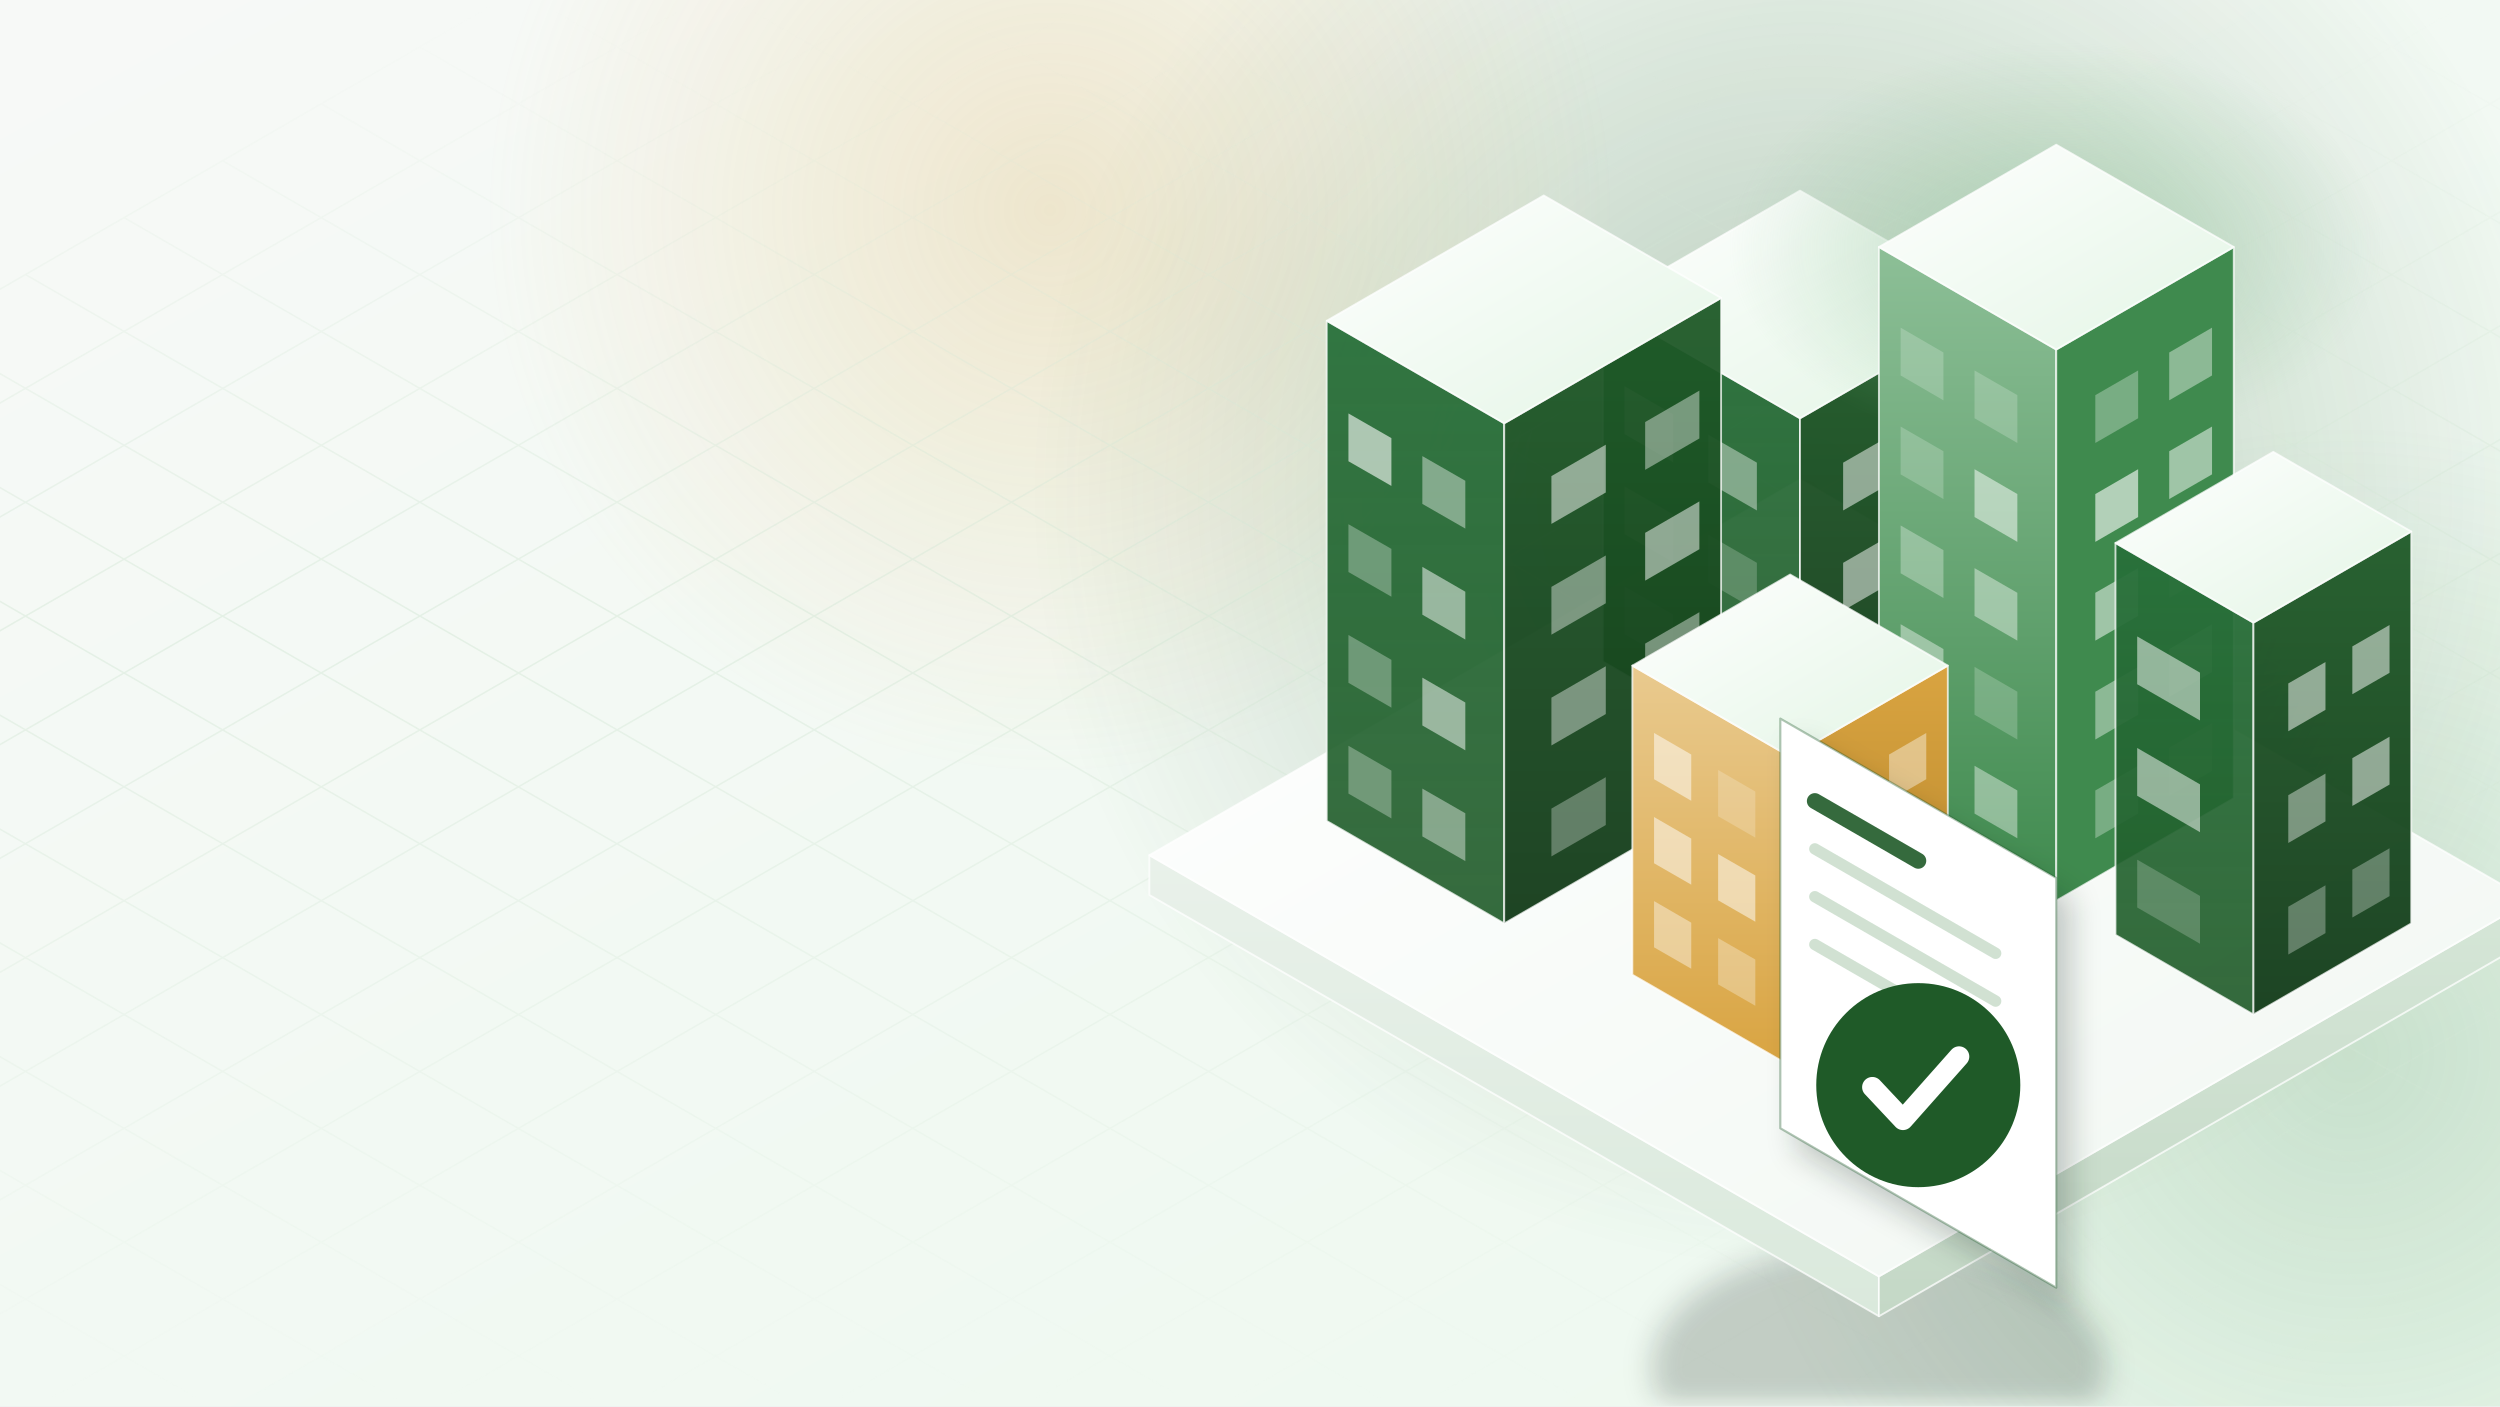
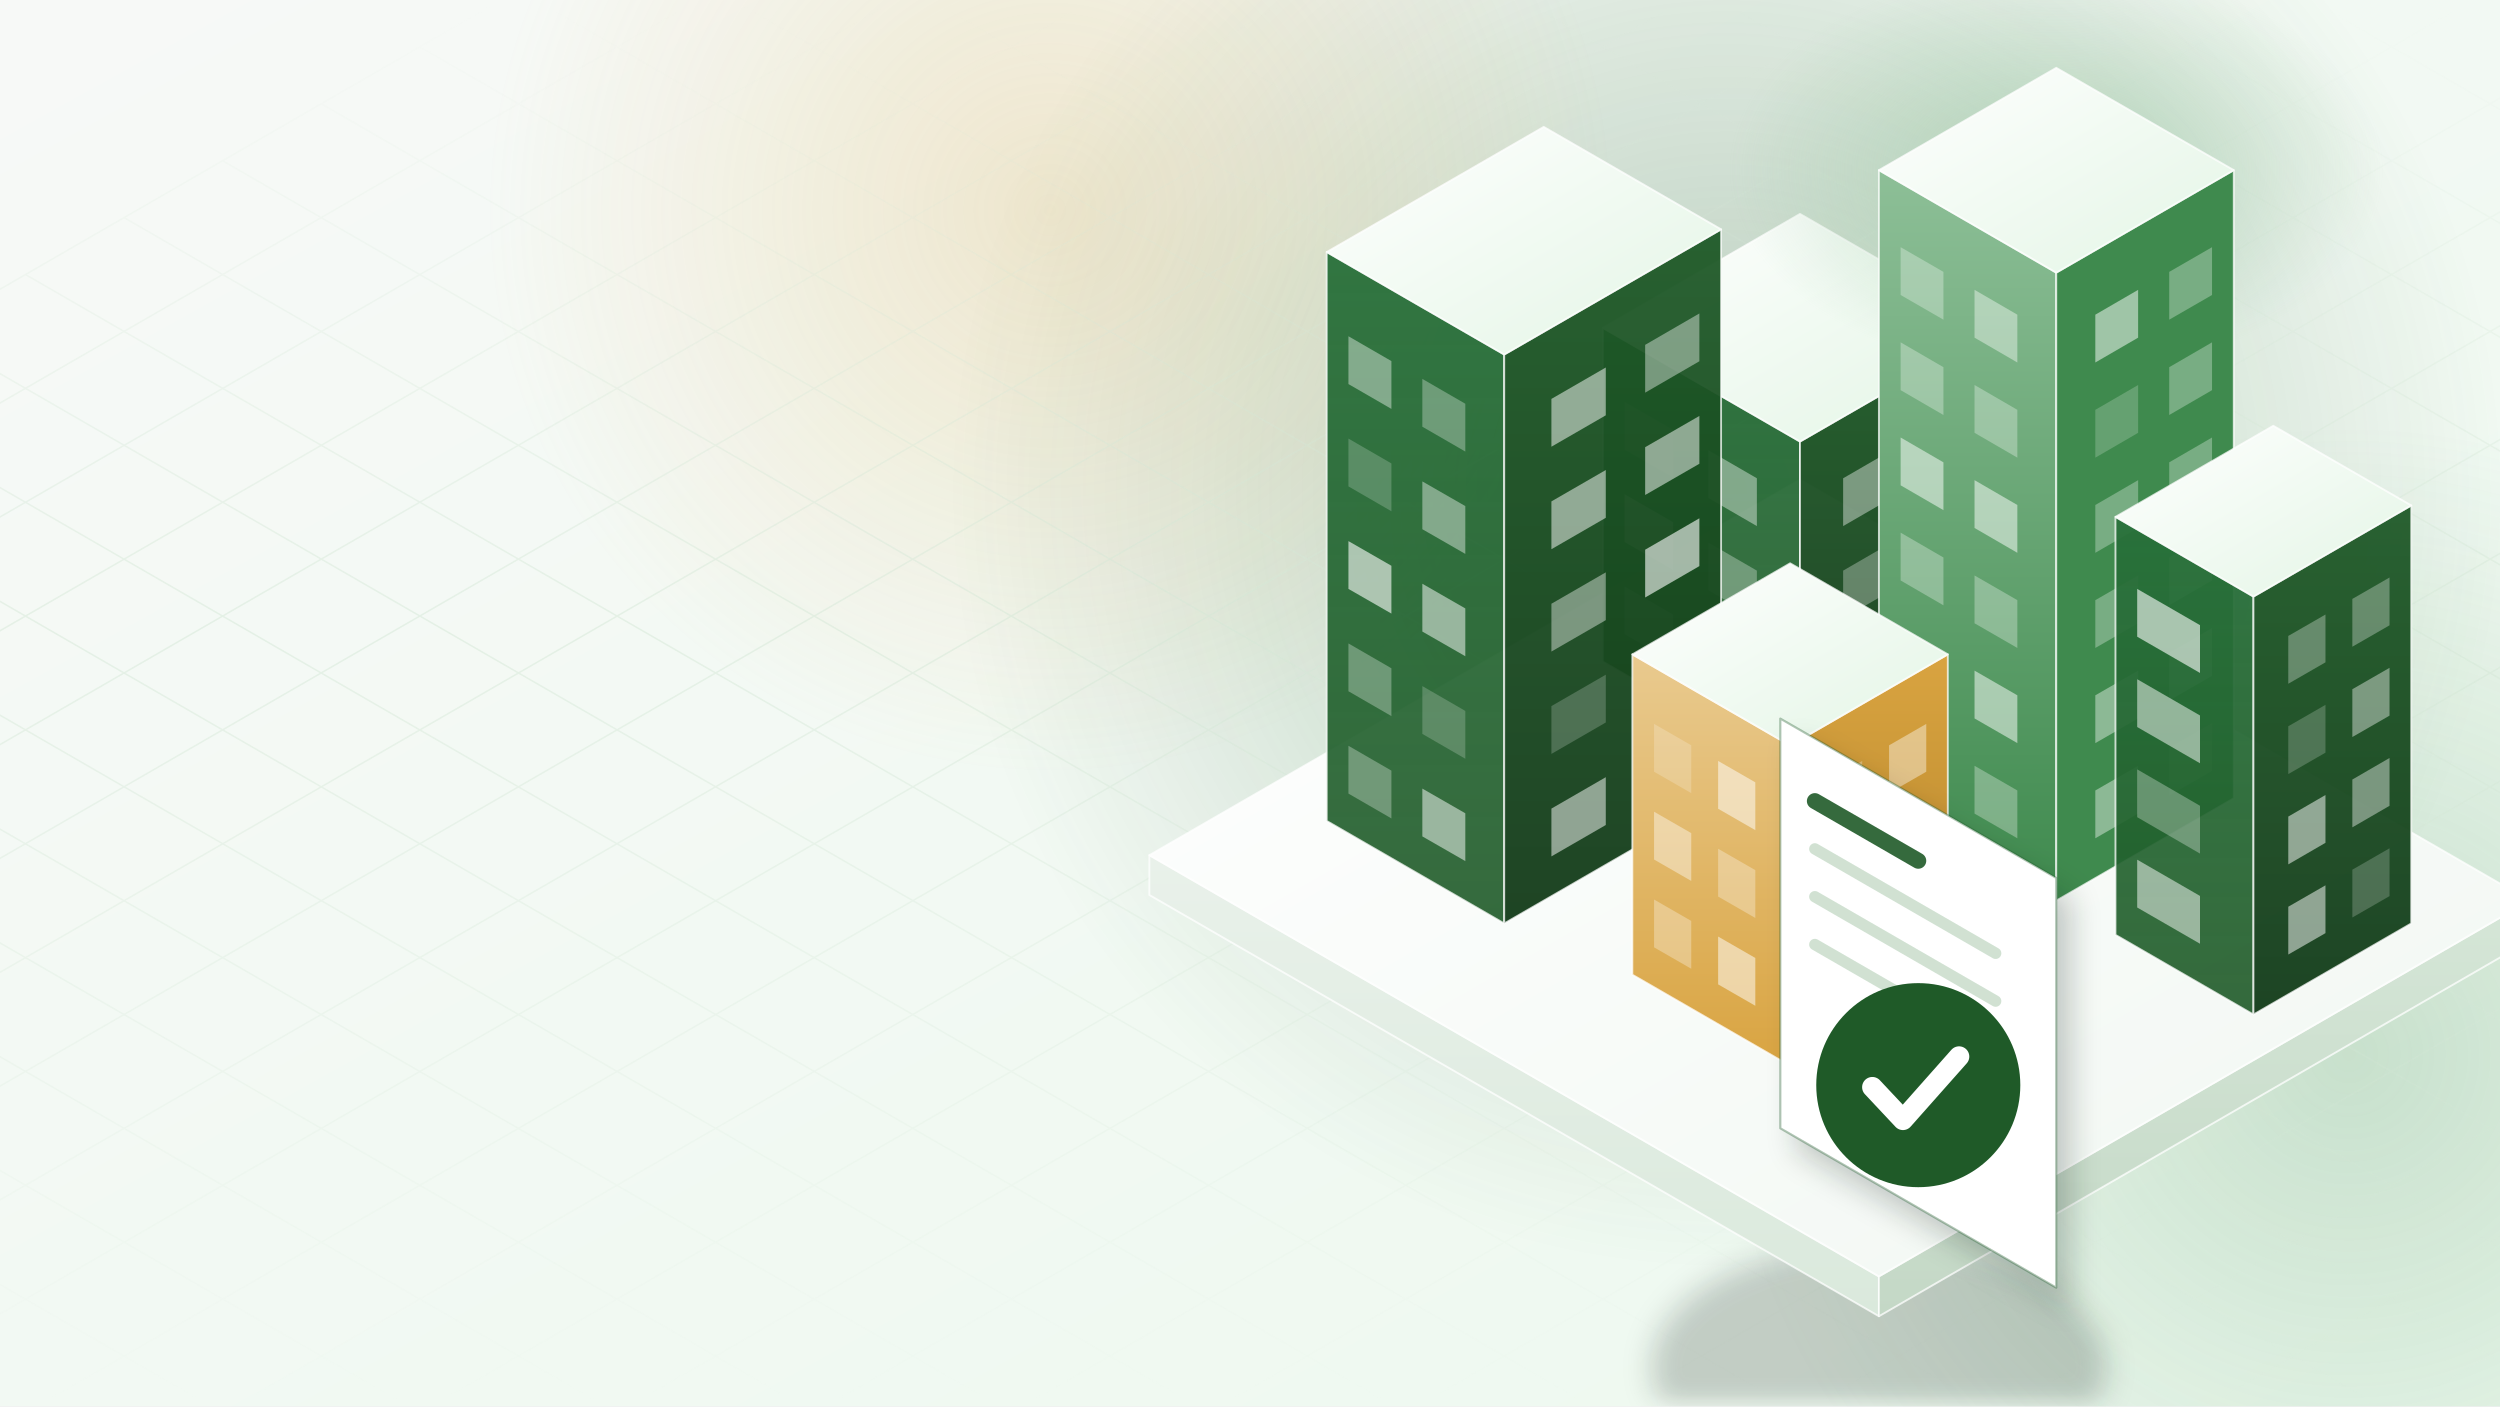
<svg xmlns="http://www.w3.org/2000/svg" viewBox="0 0 1600 900" preserveAspectRatio="xMidYMid slice">
  <defs>
    <linearGradient id="gBg" x1="0" y1="0" x2="1" y2="1">
      <stop offset="0" stop-color="#F7F9F7" />
      <stop offset="1" stop-color="#EDF9EF" />
    </linearGradient>
    <radialGradient id="gB1">
      <stop offset="0" stop-color="#1F5A28" stop-opacity="0.28" />
      <stop offset="1" stop-color="#1F5A28" stop-opacity="0" />
    </radialGradient>
    <radialGradient id="gB2">
      <stop offset="0" stop-color="#3F8A4E" stop-opacity="0.22" />
      <stop offset="1" stop-color="#3F8A4E" stop-opacity="0" />
    </radialGradient>
    <radialGradient id="gB3">
      <stop offset="0" stop-color="#D9A441" stop-opacity="0.22" />
      <stop offset="1" stop-color="#D9A441" stop-opacity="0" />
    </radialGradient>
    <radialGradient id="gGlow">
      <stop offset="0" stop-color="#8DBF97" stop-opacity=".55" />
      <stop offset="1" stop-color="#8DBF97" stop-opacity="0" />
    </radialGradient>
    <linearGradient id="gTop" x1="0" y1="0" x2="1" y2="1">
      <stop offset="0" stop-color="#FFFFFF" />
      <stop offset="1" stop-color="#E3F5E5" />
    </linearGradient>
    <linearGradient id="gLeft" x1="0" y1="0" x2="0" y2="1">
      <stop offset="0" stop-color="#28703A" stop-opacity=".95" />
      <stop offset="1" stop-color="#1F5A28" stop-opacity=".9" />
    </linearGradient>
    <linearGradient id="gRight" x1="0" y1="0" x2="0" y2="1">
      <stop offset="0" stop-color="#1F5A28" stop-opacity=".95" />
      <stop offset="1" stop-color="#123A18" stop-opacity=".95" />
    </linearGradient>
    <linearGradient id="gLeftV" x1="0" y1="0" x2="0" y2="1">
      <stop offset="0" stop-color="#8DBF97" />
      <stop offset="1" stop-color="#3F8A4E" />
    </linearGradient>
    <linearGradient id="gRightV" x1="0" y1="0" x2="0" y2="1">
      <stop offset="0" stop-color="#3F8A4E" />
      <stop offset="1" stop-color="#3F8A4E" />
    </linearGradient>
    <linearGradient id="gLeftC" x1="0" y1="0" x2="0" y2="1">
      <stop offset="0" stop-color="#E9CA8F" />
      <stop offset="1" stop-color="#D9A441" />
    </linearGradient>
    <linearGradient id="gRightC" x1="0" y1="0" x2="0" y2="1">
      <stop offset="0" stop-color="#D9A441" />
      <stop offset="1" stop-color="#AC7C22" />
    </linearGradient>
    <linearGradient id="gLeftR" x1="0" y1="0" x2="0" y2="1">
      <stop offset="0" stop-color="#EACC95" />
      <stop offset="1" stop-color="#D9A441" />
    </linearGradient>
    <linearGradient id="gRightR" x1="0" y1="0" x2="0" y2="1">
      <stop offset="0" stop-color="#D9A441" />
      <stop offset="1" stop-color="#AA7B22" />
    </linearGradient>
    <linearGradient id="gTopW" x1="0" y1="0" x2="1" y2="1">
      <stop offset="0" stop-color="#FFFFFF" />
      <stop offset="1" stop-color="#F1F7F2" />
    </linearGradient>
    <linearGradient id="gLeftW" x1="0" y1="0" x2="0" y2="1">
      <stop offset="0" stop-color="#E9F1EA" />
      <stop offset="1" stop-color="#DAE9DC" />
    </linearGradient>
    <linearGradient id="gRightW" x1="0" y1="0" x2="0" y2="1">
      <stop offset="0" stop-color="#D5E6D7" />
      <stop offset="1" stop-color="#C4D8C6" />
    </linearGradient>
    <linearGradient id="gFade" x1="0" y1="0" x2="0" y2="1">
      <stop offset="0" stop-color="#fff" stop-opacity="0" />
      <stop offset=".45" stop-color="#fff" stop-opacity="1" />
      <stop offset="1" stop-color="#fff" stop-opacity="0" />
    </linearGradient>
    <mask id="mGrid">
      <rect width="100%" height="100%" fill="url(#gFade)" />
    </mask>
    <filter id="fSoft" x="-50%" y="-50%" width="200%" height="200%">
      <feGaussianBlur stdDeviation="9" />
    </filter>
  </defs>
  <defs>
    <radialGradient id="gNode0" cx=".35" cy=".3">
      <stop offset="0" stop-color="#fff" />
      <stop offset=".35" stop-color="#1F5A28" />
      <stop offset="1" stop-color="#123A18" />
    </radialGradient>
    <radialGradient id="gNode1" cx=".35" cy=".3">
      <stop offset="0" stop-color="#fff" />
      <stop offset=".35" stop-color="#3F8A4E" />
      <stop offset="1" stop-color="#3F8A4E" />
    </radialGradient>
    <radialGradient id="gNode2" cx=".35" cy=".3">
      <stop offset="0" stop-color="#fff" />
      <stop offset=".35" stop-color="#D9A441" />
      <stop offset="1" stop-color="#AC7C22" />
    </radialGradient>
  </defs>
  <rect width="100%" height="100%" fill="url(#gBg)" />
-   <circle cx="1157.3" cy="315" r="495" fill="url(#gB1)" />
+   <circle cx="1105.1" cy="315" r="495" fill="url(#gB1)" />
  <circle cx="1504" cy="675" r="405" fill="url(#gB2)" />
  <circle cx="672" cy="135" r="360" fill="url(#gB3)" />
  <g stroke="#D4E7D6" stroke-width="1" opacity="0.5" mask="url(#mGrid)">
    <line x1="1152" y1="-480" x2="-614.7" y2="540" />
    <line x1="1152" y1="-480" x2="2918.7" y2="540" />
    <line x1="1215.1" y1="-443.6" x2="-551.6" y2="576.4" />
    <line x1="1088.9" y1="-443.6" x2="2855.6" y2="576.4" />
    <line x1="1278.2" y1="-407.1" x2="-488.5" y2="612.9" />
    <line x1="1025.8" y1="-407.1" x2="2792.5" y2="612.9" />
    <line x1="1341.3" y1="-370.7" x2="-425.4" y2="649.3" />
    <line x1="962.7" y1="-370.7" x2="2729.4" y2="649.3" />
    <line x1="1404.4" y1="-334.3" x2="-362.3" y2="685.7" />
    <line x1="899.6" y1="-334.3" x2="2666.3" y2="685.7" />
    <line x1="1467.5" y1="-297.9" x2="-299.2" y2="722.1" />
    <line x1="836.5" y1="-297.9" x2="2603.2" y2="722.1" />
    <line x1="1530.6" y1="-261.4" x2="-236.1" y2="758.6" />
    <line x1="773.4" y1="-261.4" x2="2540.1" y2="758.6" />
    <line x1="1593.7" y1="-225" x2="-173" y2="795" />
    <line x1="710.3" y1="-225" x2="2477" y2="795" />
    <line x1="1656.8" y1="-188.6" x2="-109.9" y2="831.4" />
    <line x1="647.2" y1="-188.6" x2="2413.9" y2="831.4" />
    <line x1="1719.9" y1="-152.1" x2="-46.8" y2="867.9" />
    <line x1="584.1" y1="-152.1" x2="2350.8" y2="867.9" />
    <line x1="1783" y1="-115.7" x2="16.3" y2="904.3" />
    <line x1="521" y1="-115.7" x2="2287.7" y2="904.3" />
    <line x1="1846.1" y1="-79.3" x2="79.4" y2="940.7" />
    <line x1="457.9" y1="-79.3" x2="2224.6" y2="940.7" />
    <line x1="1909.2" y1="-42.9" x2="142.5" y2="977.1" />
    <line x1="394.8" y1="-42.9" x2="2161.5" y2="977.1" />
    <line x1="1972.2" y1="-6.4" x2="205.6" y2="1013.6" />
    <line x1="331.8" y1="-6.4" x2="2098.4" y2="1013.6" />
    <line x1="2035.3" y1="30" x2="268.7" y2="1050" />
    <line x1="268.7" y1="30" x2="2035.3" y2="1050" />
    <line x1="2098.4" y1="66.4" x2="331.8" y2="1086.4" />
    <line x1="205.6" y1="66.4" x2="1972.2" y2="1086.4" />
    <line x1="2161.5" y1="102.9" x2="394.8" y2="1122.9" />
    <line x1="142.5" y1="102.9" x2="1909.2" y2="1122.9" />
    <line x1="2224.6" y1="139.3" x2="457.9" y2="1159.3" />
    <line x1="79.4" y1="139.3" x2="1846.1" y2="1159.3" />
    <line x1="2287.7" y1="175.7" x2="521" y2="1195.7" />
    <line x1="16.3" y1="175.7" x2="1783" y2="1195.7" />
    <line x1="2350.8" y1="212.1" x2="584.1" y2="1232.1" />
    <line x1="-46.8" y1="212.1" x2="1719.9" y2="1232.1" />
    <line x1="2413.9" y1="248.6" x2="647.2" y2="1268.6" />
    <line x1="-109.9" y1="248.6" x2="1656.8" y2="1268.6" />
    <line x1="2477" y1="285" x2="710.3" y2="1305" />
    <line x1="-173" y1="285" x2="1593.7" y2="1305" />
    <line x1="2540.1" y1="321.4" x2="773.4" y2="1341.4" />
    <line x1="-236.1" y1="321.4" x2="1530.6" y2="1341.4" />
    <line x1="2603.2" y1="357.9" x2="836.5" y2="1377.9" />
    <line x1="-299.2" y1="357.9" x2="1467.5" y2="1377.9" />
    <line x1="2666.3" y1="394.3" x2="899.6" y2="1414.3" />
    <line x1="-362.3" y1="394.3" x2="1404.4" y2="1414.3" />
    <line x1="2729.4" y1="430.7" x2="962.7" y2="1450.7" />
    <line x1="-425.4" y1="430.7" x2="1341.3" y2="1450.7" />
    <line x1="2792.5" y1="467.1" x2="1025.8" y2="1487.1" />
    <line x1="-488.5" y1="467.1" x2="1278.2" y2="1487.1" />
    <line x1="2855.6" y1="503.6" x2="1088.9" y2="1523.6" />
    <line x1="-551.6" y1="503.6" x2="1215.1" y2="1523.6" />
    <line x1="2918.7" y1="540" x2="1152" y2="1560" />
    <line x1="-614.7" y1="540" x2="1152" y2="1560" />
  </g>
  <ellipse cx="1202.5" cy="875.1" rx="145.7" ry="80.1" fill="#111F13" opacity="0.2" filter="url(#fSoft)" />
  <g>
    <polygon points="735.6,572.8 1202.5,842.4 1202.5,816.9 735.6,547.3" fill="url(#gLeftW)" stroke="rgba(255,255,255,.75)" stroke-width="1.2" stroke-linejoin="round" />
    <polygon points="1618.9,601.9 1202.5,842.4 1202.5,816.9 1618.9,576.4" fill="url(#gRightW)" stroke="rgba(255,255,255,.75)" stroke-width="1.2" stroke-linejoin="round" />
    <polygon points="1152,306.9 1618.9,576.4 1202.5,816.9 735.6,547.3" fill="url(#gTopW)" stroke="rgba(255,255,255,.75)" stroke-width="1.2" stroke-linejoin="round" />
  </g>
  <g>
-     <polygon points="1025.8,423.4 1152,496.3 1152,267.7 1025.8,194.8" fill="url(#gLeft)" stroke="rgba(255,255,255,.75)" stroke-width="1.2" stroke-linejoin="round" />
-     <polygon points="1278.2,423.4 1152,496.3 1152,267.7 1278.2,194.8" fill="url(#gRight)" stroke="rgba(255,255,255,.75)" stroke-width="1.2" stroke-linejoin="round" />
-     <polygon points="1152,122 1278.2,194.8 1152,267.7 1025.8,194.8" fill="url(#gTop)" stroke="rgba(255,255,255,.75)" stroke-width="1.2" stroke-linejoin="round" />
-     <polygon points="1039.7,405.9 1070.8,423.9 1070.8,393.3 1039.7,375.3" fill="#FFFFFF" opacity="0.2" />
-     <polygon points="1093.3,436.9 1124.4,454.9 1124.4,424.3 1093.3,406.3" fill="#FFFFFF" opacity="0.4" />
+     <polygon points="1025.8,423.4 1152,496.3 1152,282.6 1025.8,209.8" fill="url(#gLeft)" stroke="rgba(255,255,255,.75)" stroke-width="1.2" stroke-linejoin="round" />
+     <polygon points="1278.2,423.4 1152,496.3 1152,282.6 1278.2,209.8" fill="url(#gRight)" stroke="rgba(255,255,255,.75)" stroke-width="1.2" stroke-linejoin="round" />
+     <polygon points="1152,136.9 1278.2,209.8 1152,282.6 1025.8,209.8" fill="url(#gTop)" stroke="rgba(255,255,255,.75)" stroke-width="1.2" stroke-linejoin="round" />
+     <polygon points="1039.7,405.9 1070.8,423.9 1070.8,393.3 1039.7,375.3" fill="#FFFFFF" opacity="0.3" />
+     <polygon points="1093.3,436.9 1124.4,454.9 1124.4,424.3 1093.3,406.3" fill="#FFFFFF" opacity="0.2" />
    <polygon points="1264.3,405.9 1233.2,423.9 1233.2,393.3 1264.3,375.3" fill="#FFFFFF" opacity="0.4" />
-     <polygon points="1210.7,436.9 1179.6,454.9 1179.6,424.3 1210.7,406.3" fill="#FFFFFF" opacity="0.2" />
-     <polygon points="1039.7,341.9 1070.8,359.8 1070.8,329.2 1039.7,311.3" fill="#FFFFFF" opacity="0.3" />
-     <polygon points="1093.3,372.8 1124.4,390.8 1124.4,360.2 1093.3,342.2" fill="#FFFFFF" opacity="0.2" />
-     <polygon points="1264.3,341.9 1233.2,359.8 1233.2,329.2 1264.3,311.3" fill="#FFFFFF" opacity="0.2" />
-     <polygon points="1210.7,372.8 1179.6,390.8 1179.6,360.2 1210.7,342.2" fill="#FFFFFF" opacity="0.5" />
-     <polygon points="1039.7,277.8 1070.8,295.8 1070.8,265.2 1039.7,247.2" fill="#FFFFFF" opacity="0.5" />
-     <polygon points="1093.3,308.8 1124.4,326.7 1124.4,296.1 1093.3,278.2" fill="#FFFFFF" opacity="0.4" />
-     <polygon points="1264.3,277.8 1233.2,295.8 1233.2,265.2 1264.3,247.2" fill="#FFFFFF" opacity="0.2" />
-     <polygon points="1210.7,308.8 1179.6,326.7 1179.6,296.1 1210.7,278.2" fill="#FFFFFF" opacity="0.5" />
-   </g>
-   <g>
-     <ellipse cx="1316" cy="158.1" rx="209.8" ry="131.1" fill="url(#gGlow)" />
-     <polygon points="1202.5,510.9 1316,576.4 1316,223.7 1202.5,158.1" fill="url(#gLeftV)" stroke="rgba(255,255,255,.75)" stroke-width="1.2" stroke-linejoin="round" />
-     <polygon points="1429.6,510.9 1316,576.4 1316,223.7 1429.6,158.1" fill="url(#gRightV)" stroke="rgba(255,255,255,.75)" stroke-width="1.2" stroke-linejoin="round" />
-     <polygon points="1316,92.6 1429.6,158.1 1316,223.7 1202.5,158.1" fill="url(#gTop)" stroke="rgba(255,255,255,.75)" stroke-width="1.2" stroke-linejoin="round" />
-     <polygon points="1216.4,493.4 1243.8,509.2 1243.8,478.6 1216.4,462.8" fill="#FFFFFF" opacity="0.3" />
-     <polygon points="1263.7,520.7 1291.1,536.5 1291.1,505.9 1263.7,490.1" fill="#FFFFFF" opacity="0.4" />
+     <polygon points="1210.7,436.9 1179.6,454.9 1179.6,424.3 1210.7,406.3" fill="#FFFFFF" opacity="0.4" />
+     <polygon points="1039.7,346.9 1070.8,364.8 1070.8,334.2 1039.7,316.3" fill="#FFFFFF" opacity="0.5" />
+     <polygon points="1093.3,377.8 1124.4,395.8 1124.4,365.2 1093.3,347.2" fill="#FFFFFF" opacity="0.3" />
+     <polygon points="1264.3,346.9 1233.2,364.8 1233.2,334.2 1264.3,316.3" fill="#FFFFFF" opacity="0.4" />
+     <polygon points="1210.7,377.8 1179.6,395.8 1179.6,365.2 1210.7,347.2" fill="#FFFFFF" opacity="0.3" />
+     <polygon points="1039.7,287.8 1070.8,305.7 1070.8,275.1 1039.7,257.2" fill="#FFFFFF" opacity="0.2" />
+     <polygon points="1093.3,318.7 1124.4,336.7 1124.4,306.1 1093.3,288.1" fill="#FFFFFF" opacity="0.4" />
+     <polygon points="1264.3,287.8 1233.2,305.7 1233.2,275.1 1264.3,257.2" fill="#FFFFFF" opacity="0.3" />
+     <polygon points="1210.7,318.7 1179.6,336.7 1179.6,306.1 1210.7,288.1" fill="#FFFFFF" opacity="0.4" />
+   </g>
+   <g>
+     <ellipse cx="1316" cy="108.9" rx="209.8" ry="131.1" fill="url(#gGlow)" />
+     <polygon points="1202.5,510.9 1316,576.4 1316,174.5 1202.5,108.9" fill="url(#gLeftV)" stroke="rgba(255,255,255,.75)" stroke-width="1.2" stroke-linejoin="round" />
+     <polygon points="1429.6,510.9 1316,576.4 1316,174.5 1429.6,108.9" fill="url(#gRightV)" stroke="rgba(255,255,255,.75)" stroke-width="1.2" stroke-linejoin="round" />
+     <polygon points="1316,43.4 1429.6,108.9 1316,174.5 1202.5,108.9" fill="url(#gTop)" stroke="rgba(255,255,255,.75)" stroke-width="1.2" stroke-linejoin="round" />
+     <polygon points="1216.4,493.4 1243.8,509.2 1243.8,478.6 1216.4,462.8" fill="#FFFFFF" opacity="0.5" />
+     <polygon points="1263.7,520.7 1291.1,536.5 1291.1,505.9 1263.7,490.1" fill="#FFFFFF" opacity="0.3" />
    <polygon points="1415.7,493.4 1388.3,509.2 1388.3,478.6 1415.7,462.8" fill="#FFFFFF" opacity="0.2" />
-     <polygon points="1368.4,520.7 1341,536.5 1341,505.9 1368.4,490.1" fill="#FFFFFF" opacity="0.3" />
-     <polygon points="1216.4,430.1 1243.8,446 1243.8,415.4 1216.4,399.5" fill="#FFFFFF" opacity="0.4" />
-     <polygon points="1263.7,457.4 1291.1,473.3 1291.1,442.7 1263.7,426.8" fill="#FFFFFF" opacity="0.2" />
-     <polygon points="1415.7,430.1 1388.3,446 1388.3,415.4 1415.7,399.5" fill="#FFFFFF" opacity="0.4" />
-     <polygon points="1368.4,457.4 1341,473.3 1341,442.7 1368.4,426.8" fill="#FFFFFF" opacity="0.4" />
-     <polygon points="1216.4,366.9 1243.8,382.7 1243.8,352.1 1216.4,336.3" fill="#FFFFFF" opacity="0.3" />
-     <polygon points="1263.7,394.2 1291.1,410 1291.1,379.4 1263.7,363.6" fill="#FFFFFF" opacity="0.4" />
-     <polygon points="1415.7,366.9 1388.3,382.7 1388.3,352.1 1415.7,336.3" fill="#FFFFFF" opacity="0.2" />
-     <polygon points="1368.4,394.2 1341,410 1341,379.4 1368.4,363.6" fill="#FFFFFF" opacity="0.5" />
-     <polygon points="1216.4,303.6 1243.8,319.4 1243.8,288.8 1216.4,273" fill="#FFFFFF" opacity="0.2" />
-     <polygon points="1263.7,330.9 1291.1,346.8 1291.1,316.2 1263.7,300.3" fill="#FFFFFF" opacity="0.5" />
-     <polygon points="1415.7,303.6 1388.3,319.4 1388.3,288.8 1415.7,273" fill="#FFFFFF" opacity="0.5" />
-     <polygon points="1368.4,330.9 1341,346.8 1341,316.2 1368.4,300.3" fill="#FFFFFF" opacity="0.6" />
-     <polygon points="1216.4,240.3 1243.8,256.2 1243.8,225.6 1216.4,209.7" fill="#FFFFFF" opacity="0.2" />
-     <polygon points="1263.7,267.7 1291.1,283.5 1291.1,252.9 1263.7,237.1" fill="#FFFFFF" opacity="0.2" />
-     <polygon points="1415.7,240.3 1388.3,256.2 1388.3,225.6 1415.7,209.7" fill="#FFFFFF" opacity="0.4" />
-     <polygon points="1368.4,267.7 1341,283.5 1341,252.9 1368.4,237.1" fill="#FFFFFF" opacity="0.3" />
-   </g>
-   <g>
-     <polygon points="849.1,525.4 962.7,591 962.7,270.9 849.1,205.3" fill="url(#gLeft)" stroke="rgba(255,255,255,.75)" stroke-width="1.2" stroke-linejoin="round" />
-     <polygon points="1101.5,510.9 962.7,591 962.7,270.9 1101.5,190.7" fill="url(#gRight)" stroke="rgba(255,255,255,.75)" stroke-width="1.2" stroke-linejoin="round" />
-     <polygon points="988,125.1 1101.5,190.7 962.7,270.9 849.1,205.3" fill="url(#gTop)" stroke="rgba(255,255,255,.75)" stroke-width="1.2" stroke-linejoin="round" />
+     <polygon points="1368.4,520.7 1341,536.5 1341,505.9 1368.4,490.1" fill="#FFFFFF" opacity="0.4" />
+     <polygon points="1216.4,432.5 1243.8,448.3 1243.8,417.7 1216.4,401.9" fill="#FFFFFF" opacity="0.3" />
+     <polygon points="1263.7,459.8 1291.1,475.6 1291.1,445 1263.7,429.2" fill="#FFFFFF" opacity="0.5" />
+     <polygon points="1415.7,432.5 1388.3,448.3 1388.3,417.7 1415.7,401.9" fill="#FFFFFF" opacity="0.4" />
+     <polygon points="1368.4,459.8 1341,475.6 1341,445 1368.4,429.2" fill="#FFFFFF" opacity="0.4" />
+     <polygon points="1216.4,371.5 1243.8,387.4 1243.8,356.8 1216.4,340.9" fill="#FFFFFF" opacity="0.3" />
+     <polygon points="1263.7,398.9 1291.1,414.7 1291.1,384.1 1263.7,368.3" fill="#FFFFFF" opacity="0.3" />
+     <polygon points="1415.7,371.5 1388.3,387.4 1388.3,356.8 1415.7,340.9" fill="#FFFFFF" opacity="0.4" />
+     <polygon points="1368.4,398.9 1341,414.7 1341,384.1 1368.4,368.3" fill="#FFFFFF" opacity="0.3" />
+     <polygon points="1216.4,310.6 1243.8,326.5 1243.8,295.9 1216.4,280" fill="#FFFFFF" opacity="0.5" />
+     <polygon points="1263.7,337.9 1291.1,353.8 1291.1,323.2 1263.7,307.3" fill="#FFFFFF" opacity="0.5" />
+     <polygon points="1415.7,310.6 1388.3,326.5 1388.3,295.9 1415.7,280" fill="#FFFFFF" opacity="0.3" />
+     <polygon points="1368.4,337.9 1341,353.8 1341,323.2 1368.4,307.3" fill="#FFFFFF" opacity="0.3" />
+     <polygon points="1216.4,249.7 1243.8,265.6 1243.8,235 1216.4,219.1" fill="#FFFFFF" opacity="0.3" />
+     <polygon points="1263.7,277 1291.1,292.9 1291.1,262.3 1263.7,246.4" fill="#FFFFFF" opacity="0.3" />
+     <polygon points="1415.7,249.7 1388.3,265.6 1388.3,235 1415.7,219.1" fill="#FFFFFF" opacity="0.3" />
+     <polygon points="1368.4,277 1341,292.9 1341,262.3 1368.4,246.4" fill="#FFFFFF" opacity="0.2" />
+     <polygon points="1216.4,188.8 1243.8,204.6 1243.8,174 1216.4,158.2" fill="#FFFFFF" opacity="0.3" />
+     <polygon points="1263.7,216.1 1291.1,232 1291.1,201.4 1263.7,185.5" fill="#FFFFFF" opacity="0.4" />
+     <polygon points="1415.7,188.8 1388.3,204.6 1388.3,174 1415.7,158.2" fill="#FFFFFF" opacity="0.3" />
+     <polygon points="1368.4,216.1 1341,232 1341,201.4 1368.4,185.5" fill="#FFFFFF" opacity="0.5" />
+   </g>
+   <g>
+     <polygon points="849.1,525.4 962.7,591 962.7,226.9 849.1,161.3" fill="url(#gLeft)" stroke="rgba(255,255,255,.75)" stroke-width="1.2" stroke-linejoin="round" />
+     <polygon points="1101.5,510.9 962.7,591 962.7,226.9 1101.5,146.8" fill="url(#gRight)" stroke="rgba(255,255,255,.75)" stroke-width="1.2" stroke-linejoin="round" />
+     <polygon points="988,81.2 1101.5,146.8 962.7,226.9 849.1,161.3" fill="url(#gTop)" stroke="rgba(255,255,255,.75)" stroke-width="1.2" stroke-linejoin="round" />
    <polygon points="863,507.9 890.5,523.8 890.5,493.2 863,477.3" fill="#FFFFFF" opacity="0.3" />
-     <polygon points="910.3,535.3 937.8,551.1 937.8,520.5 910.3,504.7" fill="#FFFFFF" opacity="0.4" />
-     <polygon points="1087.6,493.4 1052.9,513.4 1052.9,482.8 1087.6,462.8" fill="#FFFFFF" opacity="0.2" />
-     <polygon points="1027.7,528 992.9,548.1 992.9,517.5 1027.7,497.4" fill="#FFFFFF" opacity="0.3" />
-     <polygon points="863,437 890.5,452.9 890.5,422.3 863,406.4" fill="#FFFFFF" opacity="0.3" />
-     <polygon points="910.3,464.3 937.8,480.2 937.8,449.6 910.3,433.7" fill="#FFFFFF" opacity="0.5" />
-     <polygon points="1087.6,422.4 1052.9,442.5 1052.9,411.9 1087.6,391.8" fill="#FFFFFF" opacity="0.4" />
-     <polygon points="1027.7,457 992.9,477.1 992.9,446.5 1027.7,426.4" fill="#FFFFFF" opacity="0.4" />
-     <polygon points="863,366.1 890.5,381.9 890.5,351.3 863,335.5" fill="#FFFFFF" opacity="0.3" />
-     <polygon points="910.3,393.4 937.8,409.3 937.8,378.7 910.3,362.8" fill="#FFFFFF" opacity="0.5" />
-     <polygon points="1087.6,351.5 1052.9,371.6 1052.9,341 1087.6,320.9" fill="#FFFFFF" opacity="0.5" />
-     <polygon points="1027.7,386.1 992.9,406.2 992.9,375.6 1027.7,355.5" fill="#FFFFFF" opacity="0.4" />
-     <polygon points="863,295.2 890.5,311 890.5,280.4 863,264.6" fill="#FFFFFF" opacity="0.6" />
-     <polygon points="910.3,322.5 937.8,338.3 937.8,307.7 910.3,291.9" fill="#FFFFFF" opacity="0.4" />
-     <polygon points="1087.6,280.6 1052.9,300.7 1052.9,270.1 1087.6,250" fill="#FFFFFF" opacity="0.4" />
-     <polygon points="1027.7,315.2 992.9,335.3 992.9,304.7 1027.7,284.6" fill="#FFFFFF" opacity="0.5" />
-   </g>
-   <g>
-     <polygon points="1353.9,598.3 1442.2,649.3 1442.2,398.5 1353.9,347.5" fill="url(#gLeft)" stroke="rgba(255,255,255,.75)" stroke-width="1.2" stroke-linejoin="round" />
-     <polygon points="1543.2,591 1442.2,649.3 1442.2,398.5 1543.2,340.2" fill="url(#gRight)" stroke="rgba(255,255,255,.75)" stroke-width="1.2" stroke-linejoin="round" />
-     <polygon points="1454.9,289.2 1543.2,340.2 1442.2,398.5 1353.9,347.5" fill="url(#gTop)" stroke="rgba(255,255,255,.75)" stroke-width="1.2" stroke-linejoin="round" />
-     <polygon points="1367.8,580.8 1408,604 1408,573.4 1367.8,550.2" fill="#FFFFFF" opacity="0.2" />
-     <polygon points="1529.3,573.5 1505.5,587.2 1505.5,556.6 1529.3,542.9" fill="#FFFFFF" opacity="0.3" />
-     <polygon points="1488.3,597.2 1464.5,610.9 1464.5,580.3 1488.3,566.6" fill="#FFFFFF" opacity="0.3" />
-     <polygon points="1367.8,509.3 1408,532.6 1408,502 1367.8,478.7" fill="#FFFFFF" opacity="0.5" />
-     <polygon points="1529.3,502.1 1505.5,515.8 1505.5,485.2 1529.3,471.5" fill="#FFFFFF" opacity="0.5" />
-     <polygon points="1488.3,525.7 1464.5,539.5 1464.5,508.9 1488.3,495.1" fill="#FFFFFF" opacity="0.4" />
-     <polygon points="1367.8,437.9 1408,461.1 1408,430.5 1367.8,407.3" fill="#FFFFFF" opacity="0.5" />
-     <polygon points="1529.3,430.6 1505.5,444.3 1505.5,413.7 1529.3,400" fill="#FFFFFF" opacity="0.5" />
-     <polygon points="1488.3,454.3 1464.5,468 1464.5,437.4 1488.3,423.7" fill="#FFFFFF" opacity="0.5" />
-   </g>
-   <g>
-     <polygon points="1044.7,623.8 1145.7,682.1 1145.7,484.3 1044.7,426" fill="url(#gLeftC)" stroke="rgba(255,255,255,.75)" stroke-width="1.2" stroke-linejoin="round" />
-     <polygon points="1246.6,623.8 1145.7,682.1 1145.7,484.3 1246.6,426" fill="url(#gRightC)" stroke="rgba(255,255,255,.75)" stroke-width="1.2" stroke-linejoin="round" />
-     <polygon points="1145.7,367.7 1246.6,426 1145.7,484.3 1044.7,426" fill="url(#gTop)" stroke="rgba(255,255,255,.75)" stroke-width="1.2" stroke-linejoin="round" />
-     <polygon points="1058.6,606.3 1082.4,620 1082.4,590.5 1058.6,576.7" fill="#FFFFFF" opacity="0.4" />
-     <polygon points="1099.6,630 1123.4,643.7 1123.4,614.1 1099.6,600.4" fill="#FFFFFF" opacity="0.3" />
-     <polygon points="1232.8,606.3 1209,620 1209,590.5 1232.8,576.7" fill="#FFFFFF" opacity="0.4" />
-     <polygon points="1191.8,630 1168,643.7 1168,614.1 1191.8,600.4" fill="#FFFFFF" opacity="0.5" />
-     <polygon points="1058.6,552.5 1082.4,566.2 1082.4,536.7 1058.6,522.9" fill="#FFFFFF" opacity="0.5" />
-     <polygon points="1099.6,576.2 1123.4,589.9 1123.4,560.3 1099.6,546.6" fill="#FFFFFF" opacity="0.5" />
-     <polygon points="1232.8,552.5 1209,566.2 1209,536.7 1232.8,522.9" fill="#FFFFFF" opacity="0.5" />
-     <polygon points="1191.8,576.2 1168,589.9 1168,560.3 1191.8,546.6" fill="#FFFFFF" opacity="0.4" />
-     <polygon points="1058.6,498.7 1082.4,512.5 1082.4,482.9 1058.6,469.1" fill="#FFFFFF" opacity="0.5" />
-     <polygon points="1099.6,522.4 1123.4,536.1 1123.4,506.6 1099.6,492.8" fill="#FFFFFF" opacity="0.2" />
-     <polygon points="1232.8,498.7 1209,512.5 1209,482.9 1232.8,469.1" fill="#FFFFFF" opacity="0.4" />
-     <polygon points="1191.8,522.4 1168,536.1 1168,506.6 1191.8,492.8" fill="#FFFFFF" opacity="0.5" />
+     <polygon points="910.3,535.3 937.8,551.1 937.8,520.5 910.3,504.7" fill="#FFFFFF" opacity="0.5" />
+     <polygon points="1087.6,493.4 1052.9,513.4 1052.9,482.8 1087.6,462.8" fill="#FFFFFF" opacity="0.3" />
+     <polygon points="1027.7,528 992.9,548.1 992.9,517.5 1027.7,497.4" fill="#FFFFFF" opacity="0.5" />
+     <polygon points="863,442.4 890.5,458.3 890.5,427.7 863,411.8" fill="#FFFFFF" opacity="0.3" />
+     <polygon points="910.3,469.7 937.8,485.6 937.8,455 910.3,439.1" fill="#FFFFFF" opacity="0.2" />
+     <polygon points="1087.6,427.8 1052.9,447.9 1052.9,417.3 1087.6,397.2" fill="#FFFFFF" opacity="0.2" />
+     <polygon points="1027.7,462.4 992.9,482.5 992.9,451.9 1027.7,431.8" fill="#FFFFFF" opacity="0.2" />
+     <polygon points="863,376.9 890.5,392.7 890.5,362.1 863,346.3" fill="#FFFFFF" opacity="0.6" />
+     <polygon points="910.3,404.2 937.8,420 937.8,389.4 910.3,373.6" fill="#FFFFFF" opacity="0.5" />
+     <polygon points="1087.6,362.3 1052.9,382.4 1052.9,351.8 1087.6,331.7" fill="#FFFFFF" opacity="0.6" />
+     <polygon points="1027.7,396.9 992.9,417 992.9,386.4 1027.7,366.3" fill="#FFFFFF" opacity="0.4" />
+     <polygon points="863,311.3 890.5,327.2 890.5,296.6 863,280.7" fill="#FFFFFF" opacity="0.2" />
+     <polygon points="910.3,338.7 937.8,354.5 937.8,323.9 910.3,308.1" fill="#FFFFFF" opacity="0.4" />
+     <polygon points="1087.6,296.8 1052.9,316.8 1052.9,286.2 1087.6,266.2" fill="#FFFFFF" opacity="0.5" />
+     <polygon points="1027.7,331.4 992.9,351.5 992.9,320.9 1027.7,300.8" fill="#FFFFFF" opacity="0.5" />
+     <polygon points="863,245.8 890.5,261.7 890.5,231.1 863,215.2" fill="#FFFFFF" opacity="0.4" />
+     <polygon points="910.3,273.1 937.8,289 937.8,258.4 910.3,242.5" fill="#FFFFFF" opacity="0.3" />
+     <polygon points="1087.6,231.2 1052.9,251.3 1052.9,220.7 1087.6,200.6" fill="#FFFFFF" opacity="0.4" />
+     <polygon points="1027.7,265.8 992.9,285.9 992.9,255.3 1027.7,235.2" fill="#FFFFFF" opacity="0.5" />
+   </g>
+   <g>
+     <polygon points="1353.9,598.3 1442.2,649.3 1442.2,381.8 1353.9,330.8" fill="url(#gLeft)" stroke="rgba(255,255,255,.75)" stroke-width="1.2" stroke-linejoin="round" />
+     <polygon points="1543.2,591 1442.2,649.3 1442.2,381.8 1543.2,323.5" fill="url(#gRight)" stroke="rgba(255,255,255,.75)" stroke-width="1.2" stroke-linejoin="round" />
+     <polygon points="1454.9,272.5 1543.2,323.5 1442.2,381.8 1353.9,330.8" fill="url(#gTop)" stroke="rgba(255,255,255,.75)" stroke-width="1.2" stroke-linejoin="round" />
+     <polygon points="1367.8,580.8 1408,604 1408,573.4 1367.8,550.2" fill="#FFFFFF" opacity="0.5" />
+     <polygon points="1529.3,573.5 1505.5,587.2 1505.5,556.6 1529.3,542.9" fill="#FFFFFF" opacity="0.2" />
+     <polygon points="1488.3,597.2 1464.5,610.9 1464.5,580.3 1488.3,566.6" fill="#FFFFFF" opacity="0.5" />
+     <polygon points="1367.8,523 1408,546.3 1408,515.7 1367.8,492.4" fill="#FFFFFF" opacity="0.3" />
+     <polygon points="1529.3,515.7 1505.5,529.5 1505.5,498.9 1529.3,485.1" fill="#FFFFFF" opacity="0.4" />
+     <polygon points="1488.3,539.4 1464.5,553.2 1464.5,522.6 1488.3,508.8" fill="#FFFFFF" opacity="0.5" />
+     <polygon points="1367.8,465.3 1408,488.5 1408,457.9 1367.8,434.7" fill="#FFFFFF" opacity="0.5" />
+     <polygon points="1529.3,458 1505.5,471.7 1505.5,441.1 1529.3,427.4" fill="#FFFFFF" opacity="0.4" />
+     <polygon points="1488.3,481.7 1464.5,495.4 1464.5,464.8 1488.3,451.1" fill="#FFFFFF" opacity="0.2" />
+     <polygon points="1367.8,407.5 1408,430.7 1408,400.1 1367.8,376.9" fill="#FFFFFF" opacity="0.6" />
+     <polygon points="1529.3,400.2 1505.5,413.9 1505.5,383.3 1529.3,369.6" fill="#FFFFFF" opacity="0.3" />
+     <polygon points="1488.3,423.9 1464.5,437.6 1464.5,407 1488.3,393.3" fill="#FFFFFF" opacity="0.3" />
+   </g>
+   <g>
+     <polygon points="1044.7,623.8 1145.7,682.1 1145.7,477.1 1044.7,418.8" fill="url(#gLeftC)" stroke="rgba(255,255,255,.75)" stroke-width="1.2" stroke-linejoin="round" />
+     <polygon points="1246.6,623.8 1145.7,682.1 1145.7,477.1 1246.6,418.8" fill="url(#gRightC)" stroke="rgba(255,255,255,.75)" stroke-width="1.2" stroke-linejoin="round" />
+     <polygon points="1145.7,360.5 1246.6,418.8 1145.7,477.1 1044.7,418.8" fill="url(#gTop)" stroke="rgba(255,255,255,.75)" stroke-width="1.2" stroke-linejoin="round" />
+     <polygon points="1058.6,606.3 1082.4,620 1082.4,589.4 1058.6,575.7" fill="#FFFFFF" opacity="0.3" />
+     <polygon points="1099.6,630 1123.4,643.7 1123.4,613.1 1099.6,599.4" fill="#FFFFFF" opacity="0.5" />
+     <polygon points="1232.8,606.3 1209,620 1209,589.4 1232.8,575.7" fill="#FFFFFF" opacity="0.2" />
+     <polygon points="1191.8,630 1168,643.7 1168,613.1 1191.8,599.4" fill="#FFFFFF" opacity="0.4" />
+     <polygon points="1058.6,550.1 1082.4,563.8 1082.4,533.2 1058.6,519.5" fill="#FFFFFF" opacity="0.4" />
+     <polygon points="1099.6,573.8 1123.4,587.5 1123.4,556.9 1099.6,543.2" fill="#FFFFFF" opacity="0.3" />
+     <polygon points="1232.8,550.1 1209,563.8 1209,533.2 1232.8,519.5" fill="#FFFFFF" opacity="0.5" />
+     <polygon points="1191.8,573.8 1168,587.5 1168,556.9 1191.8,543.2" fill="#FFFFFF" opacity="0.4" />
+     <polygon points="1058.6,493.9 1082.4,507.6 1082.4,477 1058.6,463.3" fill="#FFFFFF" opacity="0.2" />
+     <polygon points="1099.6,517.6 1123.4,531.3 1123.4,500.7 1099.6,487" fill="#FFFFFF" opacity="0.5" />
+     <polygon points="1232.8,493.9 1209,507.6 1209,477 1232.8,463.3" fill="#FFFFFF" opacity="0.4" />
+     <polygon points="1191.8,517.6 1168,531.3 1168,500.7 1191.8,487" fill="#FFFFFF" opacity="0.3" />
  </g>
  <g>
    <polygon points="1139.4,722.1 1316,824.1 1316,561.9 1139.4,459.9" fill="#111F13" opacity=".22" transform="translate(10,14)" filter="url(#fSoft)" />
    <polygon points="1139.4,722.1 1316,824.1 1316,561.9 1139.4,459.9" fill="#FFFFFF" stroke="rgba(31,90,40,.35)" stroke-width="1.4" stroke-linejoin="round" />
    <line x1="1161.5" y1="512.7" x2="1227.7" y2="550.9" stroke="#1F5A28" stroke-width="10.2" stroke-linecap="round" opacity=".9" />
    <line x1="1161.5" y1="543.3" x2="1277.2" y2="610.1" stroke="#C5DAC7" stroke-width="7.3" stroke-linecap="round" opacity=".8" />
    <line x1="1161.5" y1="573.9" x2="1277.2" y2="640.7" stroke="#C5DAC7" stroke-width="7.3" stroke-linecap="round" opacity=".8" />
    <line x1="1161.5" y1="604.5" x2="1227.7" y2="642.7" stroke="#C5DAC7" stroke-width="7.3" stroke-linecap="round" opacity=".8" />
    <circle cx="1227.7" cy="694.5" r="65.3" fill="#1F5A28" />
    <path d="M1198.3 695.8 l19.6 20.9 l35.9 -40.5" fill="none" stroke="#fff" stroke-width="13.1" stroke-linecap="round" stroke-linejoin="round" />
  </g>
</svg>
